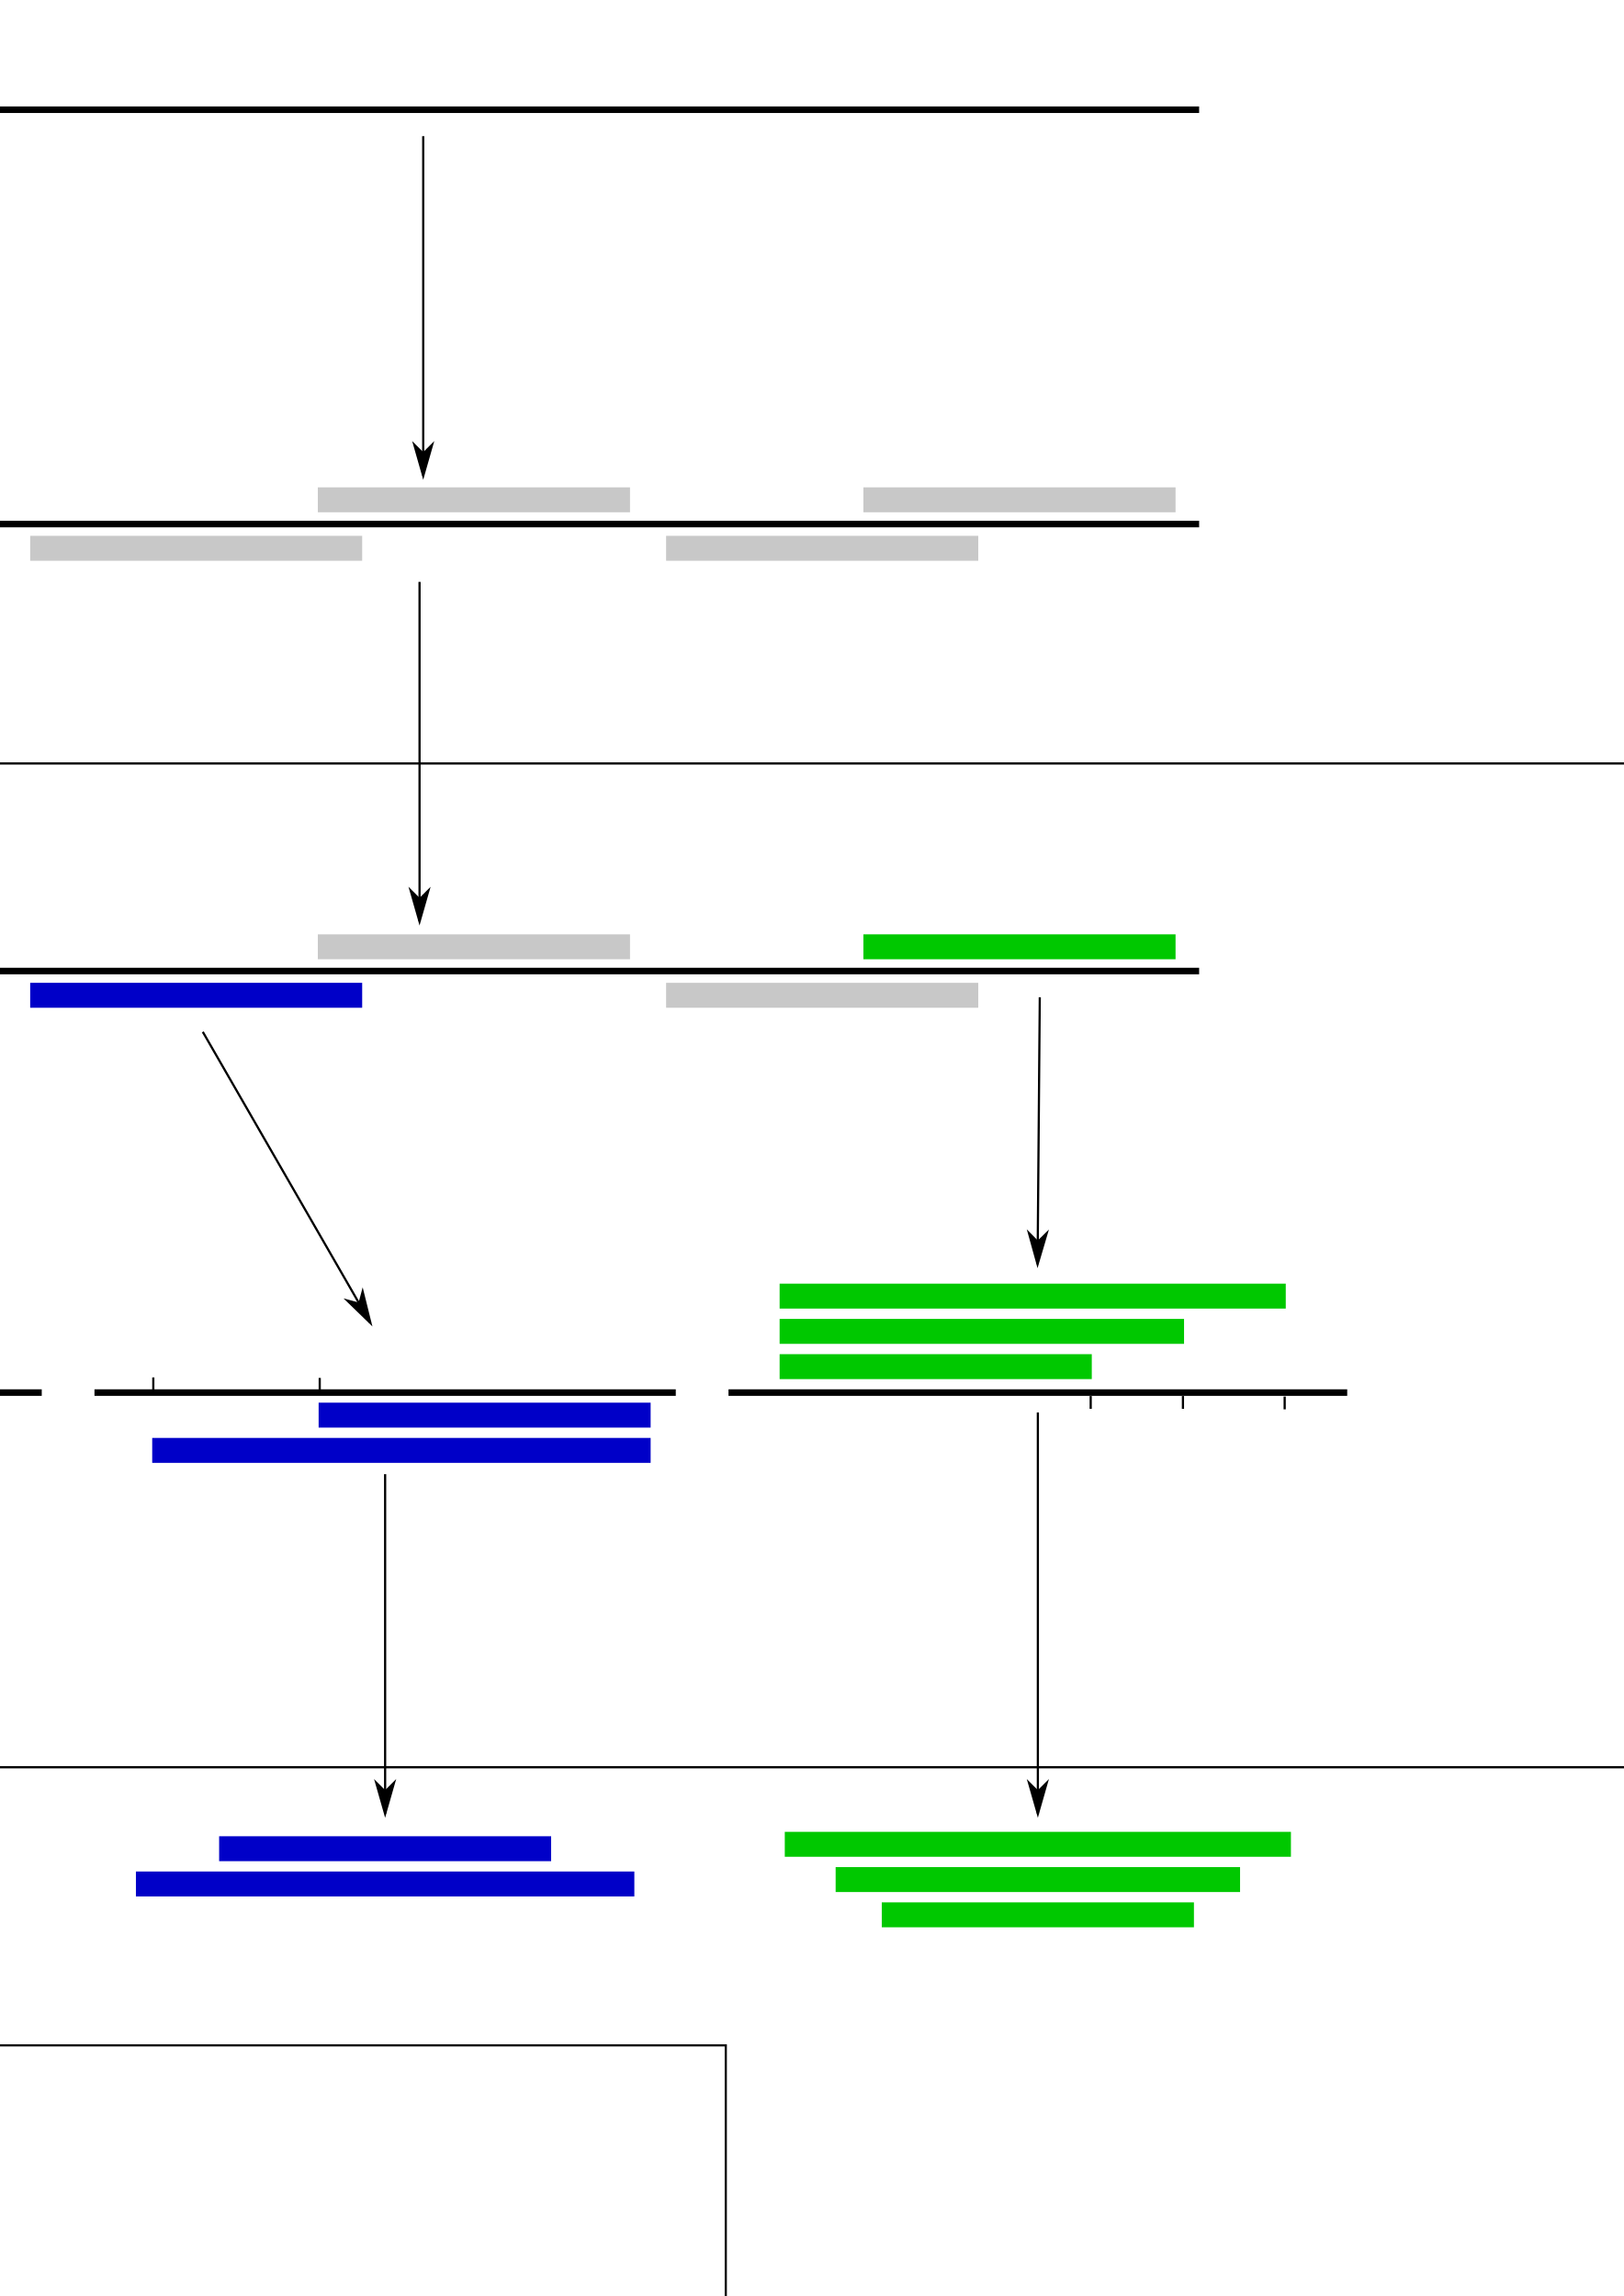
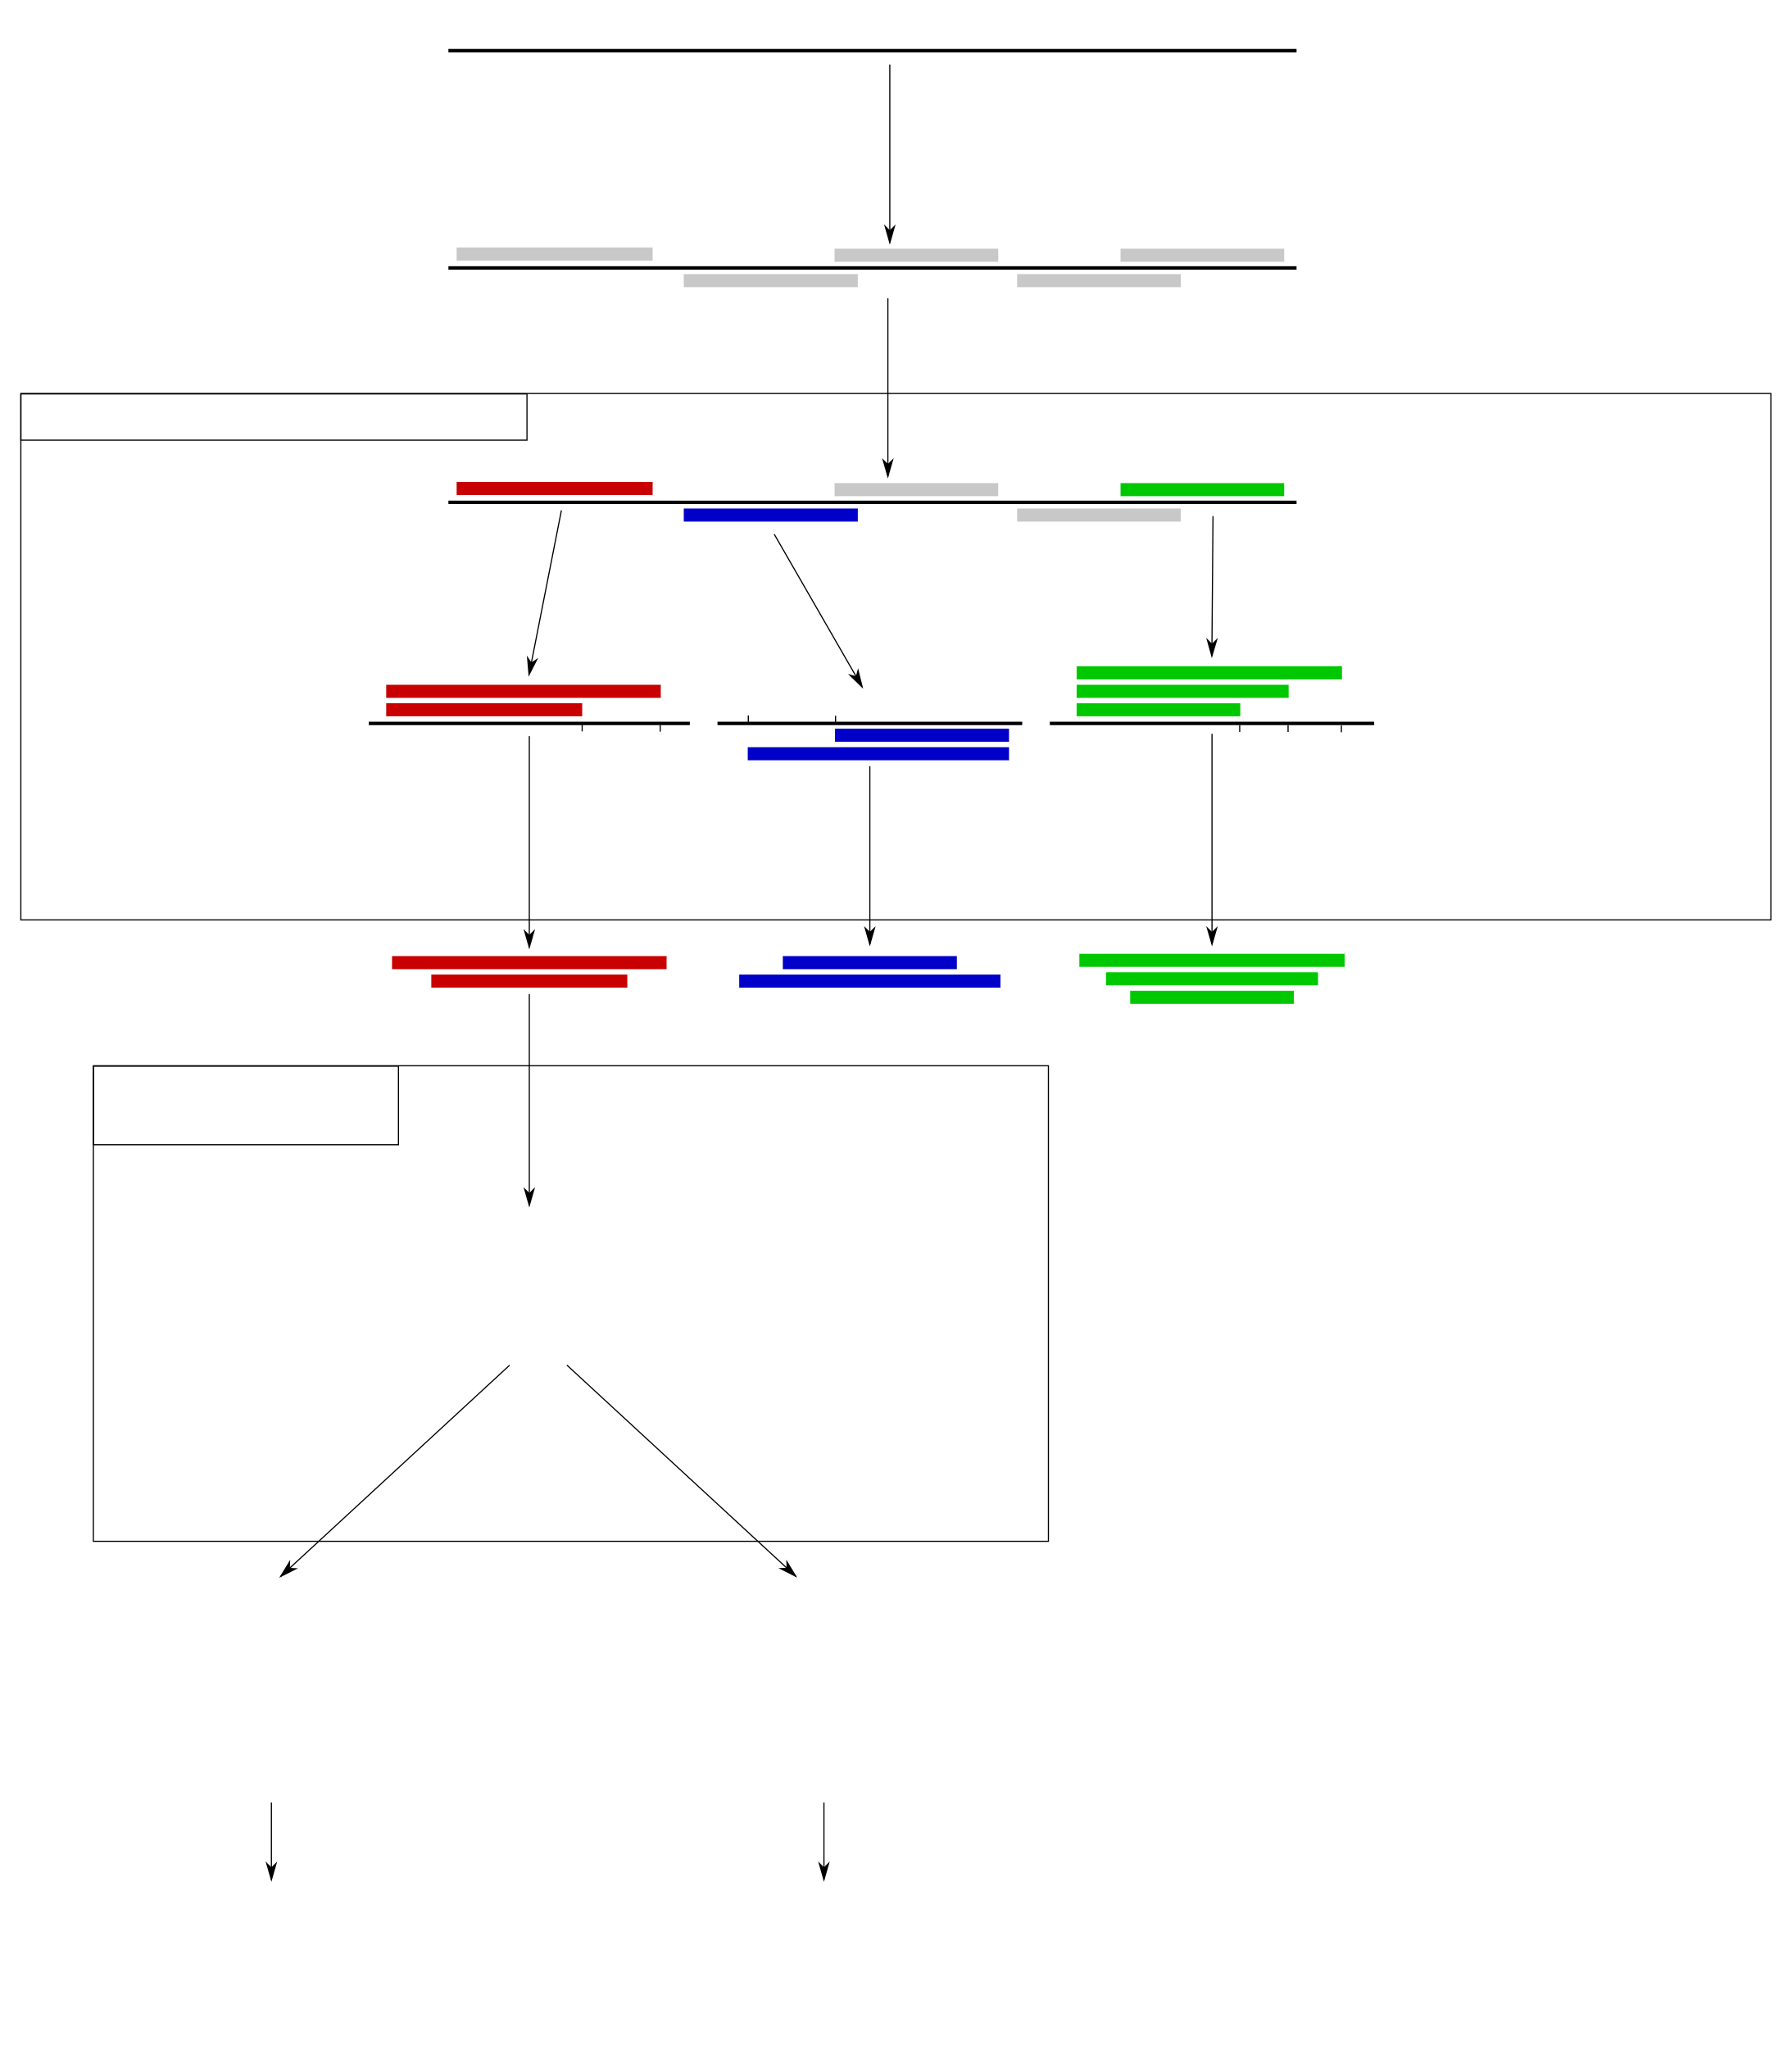
- <svg xmlns="http://www.w3.org/2000/svg" width="210mm" height="297mm" viewBox="0 0 744.094 1052.362" id="svg2" version="1.1">
+ <svg xmlns="http://www.w3.org/2000/svg" width="442.055mm" height="505.404mm" viewBox="0 0 1566.336 1790.803" id="svg2" version="1.1">
  <defs id="defs4">
-     <marker orient="auto" refY="0.0" refX="0.0" id="Arrow1Lend" style="overflow:visible;">
-       <path id="path4174" d="M 0.0,0.0 L 5.0,-5.0 L -12.5,0.0 L 5.0,5.0 L 0.0,0.0 z " style="fill-rule:evenodd;stroke:#000000;stroke-width:1pt;stroke-opacity:1;fill:#000000;fill-opacity:1" transform="scale(0.8) rotate(180) translate(12.5,0)" />
-     </marker>
-     <marker orient="auto" refY="0.0" refX="0.0" id="Arrow1Mend" style="overflow:visible;">
-       <path id="path4180" d="M 0.0,0.0 L 5.0,-5.0 L -12.5,0.0 L 5.0,5.0 L 0.0,0.0 z " style="fill-rule:evenodd;stroke:#000000;stroke-width:1pt;stroke-opacity:1;fill:#000000;fill-opacity:1" transform="scale(0.4) rotate(180) translate(10,0)" />
+     <marker orient="auto" refY="0" refX="0" id="Arrow1Lend" style="overflow:visible">
+       <path id="path4174" d="M 0,0 5,-5 -12.5,0 5,5 0,0 Z" style="fill:#000000;fill-opacity:1;fill-rule:evenodd;stroke:#000000;stroke-width:1pt;stroke-opacity:1" transform="matrix(-0.8,0,0,-0.8,-10,0)" />
+     </marker>
+     <marker orient="auto" refY="0" refX="0" id="Arrow1Mend" style="overflow:visible">
+       <path id="path4180" d="M 0,0 5,-5 -12.5,0 5,5 0,0 Z" style="fill:#000000;fill-opacity:1;fill-rule:evenodd;stroke:#000000;stroke-width:1pt;stroke-opacity:1" transform="matrix(-0.4,0,0,-0.4,-4,0)" />
    </marker>
    <marker orient="auto" refY="0" refX="0" id="Arrow1Lend-2" style="overflow:visible">
      <path id="path4174-7" d="M 0,0 5,-5 -12.5,0 5,5 0,0 Z" style="fill:#000000;fill-opacity:1;fill-rule:evenodd;stroke:#000000;stroke-width:1pt;stroke-opacity:1" transform="matrix(-0.8,0,0,-0.8,-10,0)" />
    </marker>
    <marker orient="auto" refY="0" refX="0" id="Arrow1Lend-2-2" style="overflow:visible">
      <path id="path4174-7-6" d="M 0,0 5,-5 -12.5,0 5,5 0,0 Z" style="fill:#000000;fill-opacity:1;fill-rule:evenodd;stroke:#000000;stroke-width:1pt;stroke-opacity:1" transform="matrix(-0.8,0,0,-0.8,-10,0)" />
    </marker>
    <marker orient="auto" refY="0" refX="0" id="Arrow1Lend-2-1" style="overflow:visible">
      <path id="path4174-7-4" d="M 0,0 5,-5 -12.5,0 5,5 0,0 Z" style="fill:#000000;fill-opacity:1;fill-rule:evenodd;stroke:#000000;stroke-width:1pt;stroke-opacity:1" transform="matrix(-0.8,0,0,-0.8,-10,0)" />
    </marker>
    <marker orient="auto" refY="0" refX="0" id="Arrow1Lend-2-2-4" style="overflow:visible">
      <path id="path4174-7-6-1" d="M 0,0 5,-5 -12.5,0 5,5 0,0 Z" style="fill:#000000;fill-opacity:1;fill-rule:evenodd;stroke:#000000;stroke-width:1pt;stroke-opacity:1" transform="matrix(-0.8,0,0,-0.8,-10,0)" />
    </marker>
    <marker orient="auto" refY="0" refX="0" id="Arrow1Lend-2-0" style="overflow:visible">
      <path id="path4174-7-5" d="M 0,0 5,-5 -12.5,0 5,5 0,0 Z" style="fill:#000000;fill-opacity:1;fill-rule:evenodd;stroke:#000000;stroke-width:1pt;stroke-opacity:1" transform="matrix(-0.8,0,0,-0.8,-10,0)" />
    </marker>
    <marker orient="auto" refY="0" refX="0" id="Arrow1Lend-2-0-9" style="overflow:visible">
      <path id="path4174-7-5-9" d="M 0,0 5,-5 -12.5,0 5,5 0,0 Z" style="fill:#000000;fill-opacity:1;fill-rule:evenodd;stroke:#000000;stroke-width:1pt;stroke-opacity:1" transform="matrix(-0.8,0,0,-0.8,-10,0)" />
    </marker>
    <marker orient="auto" refY="0" refX="0" id="Arrow1Lend-2-0-5" style="overflow:visible">
      <path id="path4174-7-5-2" d="M 0,0 5,-5 -12.5,0 5,5 0,0 Z" style="fill:#000000;fill-opacity:1;fill-rule:evenodd;stroke:#000000;stroke-width:1pt;stroke-opacity:1" transform="matrix(-0.8,0,0,-0.8,-10,0)" />
    </marker>
    <marker orient="auto" refY="0" refX="0" id="Arrow1Lend-2-2-4-3" style="overflow:visible">
      <path id="path4174-7-6-1-5" d="M 0,0 5,-5 -12.5,0 5,5 0,0 Z" style="fill:#000000;fill-opacity:1;fill-rule:evenodd;stroke:#000000;stroke-width:1pt;stroke-opacity:1" transform="matrix(-0.8,0,0,-0.8,-10,0)" />
    </marker>
    <marker orient="auto" refY="0" refX="0" id="Arrow1Lend-2-1-5" style="overflow:visible">
      <path id="path4174-7-4-1" d="M 0,0 5,-5 -12.5,0 5,5 0,0 Z" style="fill:#000000;fill-opacity:1;fill-rule:evenodd;stroke:#000000;stroke-width:1pt;stroke-opacity:1" transform="matrix(-0.8,0,0,-0.8,-10,0)" />
    </marker>
    <marker orient="auto" refY="0" refX="0" id="Arrow1Lend-2-2-6" style="overflow:visible">
      <path id="path4174-7-6-5" d="M 0,0 5,-5 -12.5,0 5,5 0,0 Z" style="fill:#000000;fill-opacity:1;fill-rule:evenodd;stroke:#000000;stroke-width:1pt;stroke-opacity:1" transform="matrix(-0.8,0,0,-0.8,-10,0)" />
    </marker>
    <marker orient="auto" refY="0" refX="0" id="Arrow1Lend-2-0-9-4" style="overflow:visible">
      <path id="path4174-7-5-9-2" d="M 0,0 5,-5 -12.5,0 5,5 0,0 Z" style="fill:#000000;fill-opacity:1;fill-rule:evenodd;stroke:#000000;stroke-width:1pt;stroke-opacity:1" transform="matrix(-0.8,0,0,-0.8,-10,0)" />
    </marker>
    <marker orient="auto" refY="0" refX="0" id="Arrow1Lend-2-0-9-4-7" style="overflow:visible">
      <path id="path4174-7-5-9-2-0" d="M 0,0 5,-5 -12.5,0 5,5 0,0 Z" style="fill:#000000;fill-opacity:1;fill-rule:evenodd;stroke:#000000;stroke-width:1pt;stroke-opacity:1" transform="matrix(-0.8,0,0,-0.8,-10,0)" />
    </marker>
    <marker orient="auto" refY="0" refX="0" id="Arrow1Lend-2-0-9-4-7-6" style="overflow:visible">
      <path id="path4174-7-5-9-2-0-6" d="M 0,0 5,-5 -12.5,0 5,5 0,0 Z" style="fill:#000000;fill-opacity:1;fill-rule:evenodd;stroke:#000000;stroke-width:1pt;stroke-opacity:1" transform="matrix(-0.8,0,0,-0.8,-10,0)" />
    </marker>
    <marker orient="auto" refY="0" refX="0" id="Arrow1Lend-2-0-9-4-7-7" style="overflow:visible">
      <path id="path4174-7-5-9-2-0-3" d="M 0,0 5,-5 -12.5,0 5,5 0,0 Z" style="fill:#000000;fill-opacity:1;fill-rule:evenodd;stroke:#000000;stroke-width:1pt;stroke-opacity:1" transform="matrix(-0.8,0,0,-0.8,-10,0)" />
    </marker>
    <marker orient="auto" refY="0" refX="0" id="Arrow1Lend-2-0-9-9" style="overflow:visible">
      <path id="path4174-7-5-9-3" d="M 0,0 5,-5 -12.5,0 5,5 0,0 Z" style="fill:#000000;fill-opacity:1;fill-rule:evenodd;stroke:#000000;stroke-width:1pt;stroke-opacity:1" transform="matrix(-0.8,0,0,-0.8,-10,0)" />
    </marker>
    <marker orient="auto" refY="0" refX="0" id="Arrow1Lend-2-0-9-8" style="overflow:visible">
      <path id="path4174-7-5-9-8" d="M 0,0 5,-5 -12.5,0 5,5 0,0 Z" style="fill:#000000;fill-opacity:1;fill-rule:evenodd;stroke:#000000;stroke-width:1pt;stroke-opacity:1" transform="matrix(-0.8,0,0,-0.8,-10,0)" />
    </marker>
  </defs>
-   <g id="layer1">
-     <path style="fill:none;fill-rule:evenodd;stroke:#000000;stroke-width:3;stroke-linecap:butt;stroke-linejoin:miter;stroke-opacity:1;stroke-miterlimit:4;stroke-dasharray:none" d="m -191.929,50.291 741.452,0" id="path3336" />
+   <g id="layer1" transform="translate(583.9338,-6.024113)">
+     <path style="fill:none;fill-rule:evenodd;stroke:#000000;stroke-width:3;stroke-linecap:butt;stroke-linejoin:miter;stroke-miterlimit:4;stroke-dasharray:none;stroke-opacity:1" d="m -191.929,50.291 741.452,0" id="path3336" />
    <flowRoot xml:space="preserve" id="flowRoot3338" style="font-style:normal;font-weight:normal;font-size:25px;line-height:125%;font-family:sans-serif;text-align:end;letter-spacing:0px;word-spacing:0px;text-anchor:end;fill:#000000;fill-opacity:1;stroke:none;stroke-width:1px;stroke-linecap:butt;stroke-linejoin:miter;stroke-opacity:1" transform="translate(-1157.635,-0.5902514)">
      <flowRegion id="flowRegion3340">
        <rect id="rect3342" width="381.838" height="153.543" x="563.665" y="17.966" style="font-size:25px;text-align:end;text-anchor:end" />
      </flowRegion>
      <flowPara id="flowPara3344">Genome</flowPara>
      <flowPara id="flowPara3346">(assembled or scaffold)</flowPara>
    </flowRoot>
    <path style="fill:none;fill-rule:evenodd;stroke:#000000;stroke-width:1px;stroke-linecap:butt;stroke-linejoin:miter;stroke-opacity:1;marker-end:url(#Arrow1Lend)" d="m 193.949,62.413 0,155.563" id="path4165" />
    <flowRoot xml:space="preserve" id="flowRoot3338-0" style="font-style:normal;font-weight:normal;font-size:25px;line-height:125%;font-family:sans-serif;text-align:center;letter-spacing:0px;word-spacing:0px;text-anchor:middle;fill:#000000;fill-opacity:1;stroke:none;stroke-width:1px;stroke-linecap:butt;stroke-linejoin:miter;stroke-opacity:1" transform="translate(-1051.563,206.1284)">
      <flowRegion id="flowRegion3340-9">
        <rect id="rect3342-0" width="381.838" height="153.543" x="563.665" y="17.966" style="font-size:25px;text-align:center;text-anchor:middle" />
      </flowRegion>
      <flowPara id="flowPara3346-0">Predicted CDS</flowPara>
    </flowRoot>
    <flowRoot xml:space="preserve" id="flowRoot3338-0-2" style="font-style:normal;font-weight:normal;font-size:25px;line-height:125%;font-family:sans-serif;text-align:center;letter-spacing:0px;word-spacing:0px;text-anchor:middle;fill:#000000;fill-opacity:1;stroke:none;stroke-width:1px;stroke-linecap:butt;stroke-linejoin:miter;stroke-opacity:1" transform="translate(-1133.714,409.0844)">
      <flowRegion id="flowRegion3340-9-3">
        <rect id="rect3342-0-8" width="381.838" height="153.543" x="563.665" y="17.966" style="font-size:25px;text-align:center;text-anchor:middle" />
      </flowRegion>
      <flowPara id="flowPara3346-0-3">TAG-ending predicted CDS</flowPara>
    </flowRoot>
    <flowRoot xml:space="preserve" id="flowRoot3338-0-2-9" style="font-style:normal;font-weight:normal;font-size:25px;line-height:125%;font-family:sans-serif;text-align:end;letter-spacing:0px;word-spacing:0px;text-anchor:end;fill:#000000;fill-opacity:1;stroke:none;stroke-width:1px;stroke-linecap:butt;stroke-linejoin:miter;stroke-opacity:1" transform="translate(-1230.107,584.8057)">
      <flowRegion id="flowRegion3340-9-3-7">
        <rect id="rect3342-0-8-9" width="381.838" height="153.543" x="563.665" y="17.966" style="font-size:25px;text-align:end;text-anchor:end" />
      </flowRegion>
      <flowPara id="flowPara3346-0-3-4">Extended TAG-ending predicted CDS</flowPara>
    </flowRoot>
    <flowRoot xml:space="preserve" id="flowRoot3338-0-2-9-4" style="font-style:normal;font-weight:normal;font-size:25px;line-height:125%;font-family:sans-serif;text-align:start;letter-spacing:0px;word-spacing:0px;text-anchor:start;fill:#000000;fill-opacity:1;stroke:none;stroke-width:1px;stroke-linecap:butt;stroke-linejoin:miter;stroke-opacity:1" transform="translate(-1108.992,823.0285)">
      <flowRegion id="flowRegion3340-9-3-7-6">
        <rect id="rect3342-0-8-9-6" width="381.838" height="153.543" x="563.665" y="17.966" style="font-size:25px;text-align:start;text-anchor:start" />
      </flowRegion>
      <flowPara id="flowPara3346-0-3-4-8">Potential PYL proteins</flowPara>
    </flowRoot>
    <rect style="fill:none;stroke:#000000;stroke-opacity:1" id="rect4694" width="1529.903" height="460.08" x="-565.717" y="349.93" />
    <flowRoot xml:space="preserve" id="flowRoot3338-0-28" style="font-style:italic;font-variant:normal;font-weight:bold;font-stretch:normal;font-size:25px;line-height:125%;font-family:sans-serif;-inkscape-font-specification:'sans-serif Bold Italic';text-align:center;letter-spacing:0px;word-spacing:0px;text-anchor:middle;fill:#000000;fill-opacity:1;stroke:none;stroke-width:1px;stroke-linecap:butt;stroke-linejoin:miter;stroke-opacity:1" transform="translate(-856.1058,105.0183)">
      <flowRegion id="flowRegion3340-9-5">
        <rect id="rect3342-0-86" width="541.442" height="143.442" x="563.665" y="17.966" style="font-style:italic;font-variant:normal;font-weight:bold;font-stretch:normal;font-size:25px;font-family:sans-serif;-inkscape-font-specification:'sans-serif Bold Italic';text-align:center;text-anchor:middle" />
      </flowRegion>
      <flowPara id="flowPara3346-0-1">Predict CDS (using Prodigal)</flowPara>
    </flowRoot>
    <path style="fill:none;fill-rule:evenodd;stroke:#000000;stroke-width:1px;stroke-linecap:butt;stroke-linejoin:miter;stroke-opacity:1;marker-end:url(#Arrow1Lend-2)" d="m 192.262,266.707 0,155.563" id="path4165-5" />
    <flowRoot xml:space="preserve" id="flowRoot3338-0-28-5-0" style="font-style:italic;font-variant:normal;font-weight:normal;font-stretch:normal;font-size:25px;line-height:125%;font-family:sans-serif;-inkscape-font-specification:'sans-serif Italic';text-align:center;letter-spacing:0px;word-spacing:0px;text-anchor:middle;fill:#000000;fill-opacity:1;stroke:none;stroke-width:1px;stroke-linecap:butt;stroke-linejoin:miter;stroke-opacity:1" transform="translate(-407.0608,346.3736)">
      <flowRegion id="flowRegion3340-9-5-4-8">
        <rect id="rect3342-0-86-7-1" width="541.442" height="143.442" x="563.665" y="17.966" style="font-style:italic;font-variant:normal;font-weight:normal;font-stretch:normal;font-size:25px;font-family:sans-serif;-inkscape-font-specification:'sans-serif Italic';text-align:center;text-anchor:middle" />
      </flowRegion>
      <flowPara id="flowPara3346-0-1-3-5">Identify TAG-ending predicted CDS</flowPara>
    </flowRoot>
    <path style="fill:none;fill-rule:evenodd;stroke:#000000;stroke-width:1px;stroke-linecap:butt;stroke-linejoin:miter;stroke-opacity:1;marker-end:url(#Arrow1Lend-2-2)" d="M -93.144,452.098 -121.429,595.54" id="path4165-5-9" />
    <flowRoot xml:space="preserve" id="flowRoot3338-0-28-5-0-2" style="font-style:italic;font-variant:normal;font-weight:normal;font-stretch:normal;font-size:25px;line-height:125%;font-family:sans-serif;-inkscape-font-specification:'sans-serif Italic';text-align:center;letter-spacing:0px;word-spacing:0px;text-anchor:middle;fill:#000000;fill-opacity:1;stroke:none;stroke-width:1px;stroke-linecap:butt;stroke-linejoin:miter;stroke-opacity:1" transform="translate(-33.60779,452.7812)">
      <flowRegion id="flowRegion3340-9-5-4-8-9">
        <rect id="rect3342-0-86-7-1-2" width="264.299" height="127.727" x="563.665" y="17.966" style="font-style:italic;font-variant:normal;font-weight:normal;font-stretch:normal;font-size:25px;font-family:sans-serif;-inkscape-font-specification:'sans-serif Italic';text-align:center;text-anchor:middle" />
      </flowRegion>
      <flowPara id="flowPara3346-0-1-3-5-6">Extend TAG-ending predicted CDS to next Stop codon</flowPara>
    </flowRoot>
    <flowRoot xml:space="preserve" id="flowRoot3338-0-28-5-0-2-7" style="font-style:italic;font-variant:normal;font-weight:normal;font-stretch:normal;font-size:25px;line-height:125%;font-family:sans-serif;-inkscape-font-specification:'sans-serif Italic';text-align:center;letter-spacing:0px;word-spacing:0px;text-anchor:middle;fill:#000000;fill-opacity:1;stroke:none;stroke-width:1px;stroke-linecap:butt;stroke-linejoin:miter;stroke-opacity:1" transform="translate(-65.40653,658.7406)">
      <flowRegion id="flowRegion3340-9-5-4-8-9-1">
        <rect id="rect3342-0-86-7-1-2-2" width="450.374" height="279.74" x="563.665" y="17.966" style="font-style:italic;font-variant:normal;font-weight:normal;font-stretch:normal;font-size:25px;font-family:sans-serif;-inkscape-font-specification:'sans-serif Italic';text-align:center;text-anchor:middle" />
      </flowRegion>
      <flowPara id="flowPara3346-0-1-3-5-6-5">Translate the TAG-ending predicted CDS and their possible extensions with translation of internal TAG codon into PYL amino acid </flowPara>
    </flowRoot>
    <g id="g5147">
-       <path id="path3336-2" d="m -191.929,240.2 741.452,0" style="fill:none;fill-rule:evenodd;stroke:#000000;stroke-width:3;stroke-linecap:butt;stroke-linejoin:miter;stroke-opacity:1;stroke-miterlimit:4;stroke-dasharray:none" />
+       <path id="path3336-2" d="m -191.929,240.2 741.452,0" style="fill:none;fill-rule:evenodd;stroke:#000000;stroke-width:3;stroke-linecap:butt;stroke-linejoin:miter;stroke-miterlimit:4;stroke-dasharray:none;stroke-opacity:1" />
      <rect y="222.362" x="-184.734" height="11.429" width="171.339" id="rect5094" style="fill:#c8c8c8;fill-opacity:1;stroke:none;stroke-width:3;stroke-miterlimit:4;stroke-dasharray:none;stroke-opacity:1" />
      <rect y="223.374" x="395.668" height="11.429" width="143.055" id="rect5094-7" style="fill:#c8c8c8;fill-opacity:1;stroke:none;stroke-width:3;stroke-miterlimit:4;stroke-dasharray:none;stroke-opacity:1" />
      <rect y="245.597" x="13.83" height="11.429" width="152.146" id="rect5094-1" style="fill:#c8c8c8;fill-opacity:1;stroke:none;stroke-width:3;stroke-miterlimit:4;stroke-dasharray:none;stroke-opacity:1" />
      <rect y="245.597" x="305.259" height="11.429" width="143.055" id="rect5094-7-9" style="fill:#c8c8c8;fill-opacity:1;stroke:none;stroke-width:3;stroke-miterlimit:4;stroke-dasharray:none;stroke-opacity:1" />
      <rect y="223.374" x="145.655" height="11.429" width="143.055" id="rect5094-7-9-6" style="fill:#c8c8c8;fill-opacity:1;stroke:none;stroke-width:3;stroke-miterlimit:4;stroke-dasharray:none;stroke-opacity:1" />
    </g>
    <path style="fill:none;fill-rule:evenodd;stroke:#000000;stroke-width:3;stroke-linecap:butt;stroke-linejoin:miter;stroke-miterlimit:4;stroke-dasharray:none;stroke-opacity:1" d="m -191.929,445.073 741.452,0" id="path3336-2-3" />
    <rect style="fill:#c80000;fill-opacity:1;stroke:none;stroke-width:3;stroke-miterlimit:4;stroke-dasharray:none;stroke-opacity:1" id="rect5094-4" width="171.339" height="11.429" x="-184.734" y="427.236" />
    <rect style="fill:#00c800;fill-opacity:1;stroke:none;stroke-width:3;stroke-miterlimit:4;stroke-dasharray:none;stroke-opacity:1" id="rect5094-7-1" width="143.055" height="11.429" x="395.668" y="428.247" />
    <rect style="fill:#0000c8;fill-opacity:1;stroke:none;stroke-width:3;stroke-miterlimit:4;stroke-dasharray:none;stroke-opacity:1" id="rect5094-1-3" width="152.146" height="11.429" x="13.83" y="450.47" />
    <rect style="fill:#c8c8c8;fill-opacity:1;stroke:none;stroke-width:3;stroke-miterlimit:4;stroke-dasharray:none;stroke-opacity:1" id="rect5094-7-9-7" width="143.055" height="11.429" x="305.259" y="450.47" />
    <rect style="fill:#c8c8c8;fill-opacity:1;stroke:none;stroke-width:3;stroke-miterlimit:4;stroke-dasharray:none;stroke-opacity:1" id="rect5094-7-9-6-3" width="143.055" height="11.429" x="145.655" y="428.247" />
    <g id="g5658" transform="translate(34.28571,35.67223)">
      <path id="path3336-2-4-0" d="m -295.831,602.612 280.679,0" style="fill:none;fill-rule:evenodd;stroke:#000000;stroke-width:3;stroke-linecap:butt;stroke-linejoin:miter;stroke-miterlimit:4;stroke-dasharray:none;stroke-opacity:1" />
      <rect y="584.979" x="-280.587" height="11.429" width="171.339" id="rect5094-4-4" style="fill:#c80000;fill-opacity:1;stroke:none;stroke-width:3;stroke-miterlimit:4;stroke-dasharray:none;stroke-opacity:1" />
      <rect y="568.846" x="-280.587" height="11.429" width="240.03" id="rect5094-4-4-8" style="fill:#c80000;fill-opacity:1;stroke:none;stroke-width:3;stroke-miterlimit:4;stroke-dasharray:none;stroke-opacity:1" />
      <path id="path5536" d="m -109.286,603.716 0,5.86" style="fill:none;fill-rule:evenodd;stroke:#000000;stroke-width:1px;stroke-linecap:butt;stroke-linejoin:miter;stroke-opacity:1" />
      <path id="path5536-0" d="m -41.057,603.949 0,5.86" style="fill:none;fill-rule:evenodd;stroke:#000000;stroke-width:1px;stroke-linecap:butt;stroke-linejoin:miter;stroke-opacity:1" />
      <flowRoot transform="translate(-1039.301,590.6267)" style="font-style:normal;font-weight:normal;font-size:15px;line-height:125%;font-family:sans-serif;text-align:end;letter-spacing:0px;word-spacing:0px;text-anchor:end;fill:#000000;fill-opacity:1;stroke:none;stroke-width:1px;stroke-linecap:butt;stroke-linejoin:miter;stroke-opacity:1" id="flowRoot3338-0-2-9-2" xml:space="preserve">
        <flowRegion id="flowRegion3340-9-3-7-7">
          <rect style="font-size:15px;text-align:end;text-anchor:end" y="17.966" x="563.665" height="153.543" width="381.838" id="rect3342-0-8-9-7" />
        </flowRegion>
        <flowPara id="flowPara3346-0-3-4-3">TAG</flowPara>
      </flowRoot>
      <flowRoot transform="translate(-969.5781,590.6267)" style="font-style:normal;font-weight:normal;font-size:15px;line-height:125%;font-family:sans-serif;text-align:end;letter-spacing:0px;word-spacing:0px;text-anchor:end;fill:#000000;fill-opacity:1;stroke:none;stroke-width:1px;stroke-linecap:butt;stroke-linejoin:miter;stroke-opacity:1" id="flowRoot3338-0-2-9-2-8" xml:space="preserve">
        <flowRegion id="flowRegion3340-9-3-7-7-3">
          <rect style="font-size:15px;text-align:end;text-anchor:end" y="17.966" x="563.665" height="153.543" width="381.838" id="rect3342-0-8-9-7-7" />
        </flowRegion>
        <flowPara id="flowPara3346-0-3-4-3-2">Stop</flowPara>
      </flowRoot>
    </g>
    <g id="g5745" transform="translate(-9.249826,33.65193)">
      <path id="path3336-2-4-0-0" d="m 52.545,604.632 266.393,0" style="fill:none;fill-rule:evenodd;stroke:#000000;stroke-width:3;stroke-linecap:butt;stroke-linejoin:miter;stroke-miterlimit:4;stroke-dasharray:none;stroke-opacity:1" />
      <rect y="609.252" x="155.269" height="11.429" width="152.146" id="rect5094-1-3-4" style="fill:#0000c8;fill-opacity:1;stroke:none;stroke-width:3;stroke-miterlimit:4;stroke-dasharray:none;stroke-opacity:1" />
      <rect y="625.414" x="79.003" height="11.429" width="228.413" id="rect5094-1-3-4-8" style="fill:#0000c8;fill-opacity:1;stroke:none;stroke-width:3;stroke-miterlimit:4;stroke-dasharray:none;stroke-opacity:1" />
      <path id="path5536-8" d="m 79.503,597.683 0,5.86" style="fill:none;fill-rule:evenodd;stroke:#000000;stroke-width:1px;stroke-linecap:butt;stroke-linejoin:miter;stroke-opacity:1" />
      <path id="path5536-0-3" d="m 155.769,597.916 0,5.86" style="fill:none;fill-rule:evenodd;stroke:#000000;stroke-width:1px;stroke-linecap:butt;stroke-linejoin:miter;stroke-opacity:1" />
      <flowRoot transform="translate(-774.2458,561.1081)" style="font-style:normal;font-weight:normal;font-size:15px;line-height:125%;font-family:sans-serif;text-align:end;letter-spacing:0px;word-spacing:0px;text-anchor:end;fill:#000000;fill-opacity:1;stroke:none;stroke-width:1px;stroke-linecap:butt;stroke-linejoin:miter;stroke-opacity:1" id="flowRoot3338-0-2-9-2-4" xml:space="preserve">
        <flowRegion id="flowRegion3340-9-3-7-7-6">
          <rect style="font-size:15px;text-align:end;text-anchor:end" y="17.966" x="563.665" height="153.543" width="381.838" id="rect3342-0-8-9-7-0" />
        </flowRegion>
        <flowPara id="flowPara3346-0-3-4-3-0">TAG</flowPara>
      </flowRoot>
      <flowRoot transform="translate(-849.0181,561.1081)" style="font-style:normal;font-weight:normal;font-size:15px;line-height:125%;font-family:sans-serif;text-align:end;letter-spacing:0px;word-spacing:0px;text-anchor:end;fill:#000000;fill-opacity:1;stroke:none;stroke-width:1px;stroke-linecap:butt;stroke-linejoin:miter;stroke-opacity:1" id="flowRoot3338-0-2-9-2-8-6" xml:space="preserve">
        <flowRegion id="flowRegion3340-9-3-7-7-3-3">
          <rect style="font-size:15px;text-align:end;text-anchor:end" y="17.966" x="563.665" height="153.543" width="381.838" id="rect3342-0-8-9-7-7-0" />
        </flowRegion>
        <flowPara id="flowPara3346-0-3-4-3-2-2">Stop</flowPara>
      </flowRoot>
    </g>
    <g id="g5724" transform="translate(-45.71429,31.63162)">
      <path id="path3336-2-4-0-3" d="m 379.565,606.652 283.536,0" style="fill:none;fill-rule:evenodd;stroke:#000000;stroke-width:3;stroke-linecap:butt;stroke-linejoin:miter;stroke-miterlimit:4;stroke-dasharray:none;stroke-opacity:1" />
      <rect y="589.049" x="402.992" height="11.429" width="143.055" id="rect5094-7-1-9" style="fill:#00c800;fill-opacity:1;stroke:none;stroke-width:3;stroke-miterlimit:4;stroke-dasharray:none;stroke-opacity:1" />
      <rect y="572.886" x="402.992" height="11.429" width="185.334" id="rect5094-7-1-9-4" style="fill:#00c800;fill-opacity:1;stroke:none;stroke-width:3;stroke-miterlimit:4;stroke-dasharray:none;stroke-opacity:1" />
      <rect y="556.724" x="402.992" height="11.429" width="231.949" id="rect5094-7-1-9-2" style="fill:#00c800;fill-opacity:1;stroke:none;stroke-width:3;stroke-miterlimit:4;stroke-dasharray:none;stroke-opacity:1" />
      <path id="path5536-08" d="m 587.826,608.243 0,5.86" style="fill:none;fill-rule:evenodd;stroke:#000000;stroke-width:1px;stroke-linecap:butt;stroke-linejoin:miter;stroke-opacity:1" />
      <path id="path5536-0-0" d="m 634.44,608.476 0,5.86" style="fill:none;fill-rule:evenodd;stroke:#000000;stroke-width:1px;stroke-linecap:butt;stroke-linejoin:miter;stroke-opacity:1" />
      <flowRoot transform="translate(-342.1886,595.1543)" style="font-style:normal;font-weight:normal;font-size:15px;line-height:125%;font-family:sans-serif;text-align:end;letter-spacing:0px;word-spacing:0px;text-anchor:end;fill:#000000;fill-opacity:1;stroke:none;stroke-width:1px;stroke-linecap:butt;stroke-linejoin:miter;stroke-opacity:1" id="flowRoot3338-0-2-9-2-7" xml:space="preserve">
        <flowRegion id="flowRegion3340-9-3-7-7-7">
          <rect style="font-size:15px;text-align:end;text-anchor:end" y="17.966" x="563.665" height="153.543" width="381.838" id="rect3342-0-8-9-7-3" />
        </flowRegion>
        <flowPara id="flowPara3346-0-3-4-3-7">TAG</flowPara>
      </flowRoot>
      <flowRoot transform="translate(-294.0804,595.1543)" style="font-style:normal;font-weight:normal;font-size:15px;line-height:125%;font-family:sans-serif;text-align:end;letter-spacing:0px;word-spacing:0px;text-anchor:end;fill:#000000;fill-opacity:1;stroke:none;stroke-width:1px;stroke-linecap:butt;stroke-linejoin:miter;stroke-opacity:1" id="flowRoot3338-0-2-9-2-8-2" xml:space="preserve">
        <flowRegion id="flowRegion3340-9-3-7-7-3-7">
          <rect style="font-size:15px;text-align:end;text-anchor:end" y="17.966" x="563.665" height="153.543" width="381.838" id="rect3342-0-8-9-7-7-1" />
        </flowRegion>
        <flowPara id="flowPara3346-0-3-4-3-2-0">Stop</flowPara>
      </flowRoot>
      <path id="path5536-08-5" d="m 545.547,608.243 0,5.86" style="fill:none;fill-rule:evenodd;stroke:#000000;stroke-width:1px;stroke-linecap:butt;stroke-linejoin:miter;stroke-opacity:1" />
      <flowRoot transform="translate(-384.468,595.1543)" style="font-style:normal;font-weight:normal;font-size:15px;line-height:125%;font-family:sans-serif;text-align:end;letter-spacing:0px;word-spacing:0px;text-anchor:end;fill:#000000;fill-opacity:1;stroke:none;stroke-width:1px;stroke-linecap:butt;stroke-linejoin:miter;stroke-opacity:1" id="flowRoot3338-0-2-9-2-7-2" xml:space="preserve">
        <flowRegion id="flowRegion3340-9-3-7-7-7-4">
          <rect style="font-size:15px;text-align:end;text-anchor:end" y="17.966" x="563.665" height="153.543" width="381.838" id="rect3342-0-8-9-7-3-3" />
        </flowRegion>
        <flowPara id="flowPara3346-0-3-4-3-7-4">TAG</flowPara>
      </flowRoot>
    </g>
    <path style="fill:none;fill-rule:evenodd;stroke:#000000;stroke-width:1px;stroke-linecap:butt;stroke-linejoin:miter;stroke-opacity:1;marker-end:url(#Arrow1Lend-2-1)" d="M 92.934,472.952 169.706,606.292" id="path4165-5-96" />
    <path style="fill:none;fill-rule:evenodd;stroke:#000000;stroke-width:1px;stroke-linecap:butt;stroke-linejoin:miter;stroke-opacity:1;marker-end:url(#Arrow1Lend-2-2-4)" d="M 476.499,457.095 475.489,579.323" id="path4165-5-9-2" />
    <g id="g7229" transform="translate(4.082677,8.382404)">
      <rect y="849.385" x="-210.958" height="11.429" width="171.339" id="rect5094-4-4-6" style="fill:#c80000;fill-opacity:1;stroke:none;stroke-width:3;stroke-miterlimit:4;stroke-dasharray:none;stroke-opacity:1" />
      <rect y="833.252" x="-245.304" height="11.429" width="240.03" id="rect5094-4-4-8-2" style="fill:#c80000;fill-opacity:1;stroke:none;stroke-width:3;stroke-miterlimit:4;stroke-dasharray:none;stroke-opacity:1" />
    </g>
    <path style="fill:none;fill-rule:evenodd;stroke:#000000;stroke-width:1px;stroke-linecap:butt;stroke-linejoin:miter;stroke-opacity:1;marker-end:url(#Arrow1Lend-2-0)" d="m 176.492,675.675 0,155.563" id="path4165-5-2" />
    <g id="g7200" transform="translate(-21.89394,-5.050763)">
      <rect y="846.685" x="122.313" height="11.429" width="152.146" id="rect5094-1-3-4-9" style="fill:#0000c8;fill-opacity:1;stroke:none;stroke-width:3;stroke-miterlimit:4;stroke-dasharray:none;stroke-opacity:1" />
      <rect y="862.847" x="84.18" height="11.429" width="228.413" id="rect5094-1-3-4-8-4" style="fill:#0000c8;fill-opacity:1;stroke:none;stroke-width:3;stroke-miterlimit:4;stroke-dasharray:none;stroke-opacity:1" />
    </g>
    <path style="fill:none;fill-rule:evenodd;stroke:#000000;stroke-width:1px;stroke-linecap:butt;stroke-linejoin:miter;stroke-opacity:1;marker-end:url(#Arrow1Lend-2-0-9)" d="m -121.206,649.385 0,184.482" id="path4165-5-2-7" />
    <g id="g7739" transform="translate(-19.00941,-36.11298)">
      <rect y="908.052" x="423.101" height="11.429" width="143.055" id="rect5094-7-1-9-3" style="fill:#00c800;fill-opacity:1;stroke:none;stroke-width:3;stroke-miterlimit:4;stroke-dasharray:none;stroke-opacity:1" />
      <rect y="891.889" x="401.961" height="11.429" width="185.334" id="rect5094-7-1-9-4-9" style="fill:#00c800;fill-opacity:1;stroke:none;stroke-width:3;stroke-miterlimit:4;stroke-dasharray:none;stroke-opacity:1" />
      <rect y="875.727" x="378.654" height="11.429" width="231.949" id="rect5094-7-1-9-2-9" style="fill:#00c800;fill-opacity:1;stroke:none;stroke-width:3;stroke-miterlimit:4;stroke-dasharray:none;stroke-opacity:1" />
    </g>
    <path style="fill:none;fill-rule:evenodd;stroke:#000000;stroke-width:1px;stroke-linecap:butt;stroke-linejoin:miter;stroke-opacity:1;marker-end:url(#Arrow1Lend-2-0-5)" d="m 475.619,647.391 0,183.848" id="path4165-5-2-6" />
    <g id="g8811">
      <flowRoot transform="translate(-1178.666,334.5207)" style="font-style:italic;font-variant:normal;font-weight:bold;font-stretch:normal;font-size:25px;line-height:125%;font-family:sans-serif;-inkscape-font-specification:'sans-serif Bold Italic';text-align:center;letter-spacing:0px;word-spacing:0px;text-anchor:middle;fill:#000000;fill-opacity:1;stroke:none;stroke-width:1px;stroke-linecap:butt;stroke-linejoin:miter;stroke-opacity:1" id="flowRoot3338-0-28-5" xml:space="preserve">
        <flowRegion id="flowRegion3340-9-5-4">
          <rect style="font-style:italic;font-variant:normal;font-weight:bold;font-stretch:normal;font-size:25px;font-family:sans-serif;-inkscape-font-specification:'sans-serif Bold Italic';text-align:center;text-anchor:middle" y="17.966" x="563.665" height="143.442" width="541.442" id="rect3342-0-86-7" />
        </flowRegion>
        <flowPara id="flowPara3346-0-1-3">Predict potential PYL proteins</flowPara>
      </flowRoot>
      <rect y="350.306" x="-565.685" height="40.406" width="442.447" id="rect8809" style="fill:none;fill-opacity:1;stroke:#000000;stroke-width:1;stroke-miterlimit:4;stroke-dasharray:none;stroke-opacity:1" />
    </g>
    <rect style="fill:none;stroke:#000000;stroke-opacity:1" id="rect4694-1" width="834.918" height="415.633" x="-502.312" y="937.48" />
    <flowRoot xml:space="preserve" id="flowRoot3338-0-28-5-0-2-6" style="font-style:italic;font-variant:normal;font-weight:normal;font-stretch:normal;font-size:25px;line-height:125%;font-family:sans-serif;-inkscape-font-specification:'sans-serif Italic';text-align:center;letter-spacing:0px;word-spacing:0px;text-anchor:middle;fill:#000000;fill-opacity:1;stroke:none;stroke-width:1px;stroke-linecap:butt;stroke-linejoin:miter;stroke-opacity:1" transform="translate(-677.177,931.1012)">
      <flowRegion id="flowRegion3340-9-5-4-8-9-12">
        <rect id="rect3342-0-86-7-1-2-6" width="264.299" height="127.727" x="563.665" y="17.966" style="font-style:italic;font-variant:normal;font-weight:normal;font-stretch:normal;font-size:25px;font-family:sans-serif;-inkscape-font-specification:'sans-serif Italic';text-align:center;text-anchor:middle" />
      </flowRegion>
      <flowPara id="flowPara3346-0-1-3-5-6-9">Similarity search against a protein reference database</flowPara>
    </flowRoot>
    <flowRoot xml:space="preserve" id="flowRoot3338-0-28-5-3" style="font-style:italic;font-variant:normal;font-weight:bold;font-stretch:normal;font-size:25px;line-height:125%;font-family:sans-serif;-inkscape-font-specification:'sans-serif Bold Italic';text-align:start;letter-spacing:0px;word-spacing:0px;text-anchor:start;fill:#000000;fill-opacity:1;stroke:none;stroke-width:1px;stroke-linecap:butt;stroke-linejoin:miter;stroke-opacity:1" transform="translate(-1056.385,920.5877)">
      <flowRegion id="flowRegion3340-9-5-4-0">
        <rect id="rect3342-0-86-7-9" width="248.585" height="142.013" x="563.665" y="17.966" style="font-style:italic;font-variant:normal;font-weight:bold;font-stretch:normal;font-size:25px;font-family:sans-serif;-inkscape-font-specification:'sans-serif Bold Italic';text-align:start;text-anchor:start" />
      </flowRegion>
      <flowPara id="flowPara3346-0-1-3-3">Check a potential PYL protein</flowPara>
    </flowRoot>
    <rect style="fill:none;fill-opacity:1;stroke:#000000;stroke-width:1;stroke-miterlimit:4;stroke-dasharray:none;stroke-opacity:1" id="rect8809-2" width="266.68" height="68.69" x="-502.28" y="937.856" />
    <path style="fill:none;fill-rule:evenodd;stroke:#000000;stroke-width:1px;stroke-linecap:butt;stroke-linejoin:miter;stroke-opacity:1;marker-end:url(#Arrow1Lend-2-0-9-4)" d="m -121.206,874.926 0,184.482" id="path4165-5-2-7-9" />
    <flowRoot xml:space="preserve" id="flowRoot3338-0-2-9-4-1" style="font-style:normal;font-weight:normal;font-size:25px;line-height:125%;font-family:sans-serif;text-align:center;letter-spacing:0px;word-spacing:0px;text-anchor:middle;fill:#000000;fill-opacity:1;stroke:none;stroke-width:1px;stroke-linecap:butt;stroke-linejoin:miter;stroke-opacity:1" transform="translate(-844.4714,1043.516)">
      <flowRegion id="flowRegion3340-9-3-7-6-7">
        <rect id="rect3342-0-8-9-6-3" width="317.552" height="157.829" x="563.665" y="17.966" style="font-size:25px;text-align:center;text-anchor:middle" />
      </flowRegion>
      <flowPara id="flowPara3346-0-3-4-8-0">Similarity search results with best-hit evalue for every potential sequence of the protein</flowPara>
    </flowRoot>
    <path style="fill:none;fill-rule:evenodd;stroke:#000000;stroke-width:1px;stroke-linecap:butt;stroke-linejoin:miter;stroke-opacity:1;marker-end:url(#Arrow1Lend-2-0-9-4-7)" d="m -138.428,1199.211 -200.01,184.482" id="path4165-5-2-7-9-1" />
    <flowRoot xml:space="preserve" id="flowRoot3338-0-28-5-0-2-6-3" style="font-style:italic;font-variant:normal;font-weight:normal;font-stretch:normal;font-size:25px;line-height:125%;font-family:sans-serif;-inkscape-font-specification:'sans-serif Italic';text-align:center;letter-spacing:0px;word-spacing:0px;text-anchor:middle;fill:#000000;fill-opacity:1;stroke:none;stroke-width:1px;stroke-linecap:butt;stroke-linejoin:miter;stroke-opacity:1" transform="translate(-502.7654,1196.118)">
      <flowRegion id="flowRegion3340-9-5-4-8-9-12-3">
        <rect id="rect3342-0-86-7-1-2-6-4" width="264.299" height="127.727" x="563.665" y="17.966" style="font-style:italic;font-variant:normal;font-weight:normal;font-stretch:normal;font-size:25px;font-family:sans-serif;-inkscape-font-specification:'sans-serif Italic';text-align:center;text-anchor:middle" />
      </flowRegion>
      <flowPara id="flowPara3346-0-1-3-5-6-9-0">Check the similarity search results ot determine the state of the protein</flowPara>
    </flowRoot>
    <flowRoot xml:space="preserve" id="flowRoot3338-0-2-9-4-1-1" style="font-style:normal;font-weight:normal;font-size:25px;line-height:125%;font-family:sans-serif;text-align:center;letter-spacing:0px;word-spacing:0px;text-anchor:middle;fill:#000000;fill-opacity:1;stroke:none;stroke-width:1px;stroke-linecap:butt;stroke-linejoin:miter;stroke-opacity:1" transform="translate(-1069.111,1371.836)">
      <flowRegion id="flowRegion3340-9-3-7-6-7-3">
        <rect id="rect3342-0-8-9-6-3-5" width="317.552" height="217.428" x="563.665" y="17.966" style="font-size:25px;text-align:center;text-anchor:middle" />
      </flowRegion>
      <flowPara id="flowPara3346-0-3-4-8-0-8" style="font-style:normal;font-variant:normal;font-weight:bold;font-stretch:normal;font-family:sans-serif;-inkscape-font-specification:'sans-serif Bold'">Protein using </flowPara>
      <flowPara id="flowPara10392" style="font-style:normal;font-variant:normal;font-weight:bold;font-stretch:normal;font-family:sans-serif;-inkscape-font-specification:'sans-serif Bold'">PYL amino acid</flowPara>
      <flowPara style="font-style:normal;font-variant:normal;font-weight:bold;font-stretch:normal;font-family:sans-serif;-inkscape-font-specification:'sans-serif Bold'" id="flowPara10394">
        <flowSpan style="font-style:normal;font-variant:normal;font-weight:normal;font-stretch:normal;font-family:sans-serif;-inkscape-font-specification:sans-serif" id="flowSpan10396">  if the best hit evalue is better for an extended sequence than for the original sequence</flowSpan>
      </flowPara>
    </flowRoot>
    <flowRoot xml:space="preserve" id="flowRoot3338-0-2-9-4-1-1-3" style="font-style:normal;font-weight:normal;font-size:25px;line-height:125%;font-family:sans-serif;text-align:center;letter-spacing:0px;word-spacing:0px;text-anchor:middle;fill:#000000;fill-opacity:1;stroke:none;stroke-width:1px;stroke-linecap:butt;stroke-linejoin:miter;stroke-opacity:1" transform="translate(-586.0708,1371.836)">
      <flowRegion id="flowRegion3340-9-3-7-6-7-3-4">
        <rect id="rect3342-0-8-9-6-3-5-2" width="317.552" height="217.428" x="563.665" y="17.966" style="font-size:25px;text-align:center;text-anchor:middle" />
      </flowRegion>
      <flowPara id="flowPara3346-0-3-4-8-0-8-8" style="font-style:normal;font-variant:normal;font-weight:bold;font-stretch:normal;font-family:sans-serif;-inkscape-font-specification:'sans-serif Bold'">Protein not using </flowPara>
      <flowPara id="flowPara10392-1" style="font-style:normal;font-variant:normal;font-weight:bold;font-stretch:normal;font-family:sans-serif;-inkscape-font-specification:'sans-serif Bold'">PYL amino acid</flowPara>
      <flowPara style="font-style:normal;font-variant:normal;font-weight:bold;font-stretch:normal;font-family:sans-serif;-inkscape-font-specification:'sans-serif Bold'" id="flowPara10394-8">
        <flowSpan style="font-style:normal;font-variant:normal;font-weight:normal;font-stretch:normal;font-family:sans-serif;-inkscape-font-specification:sans-serif" id="flowSpan10396-7">  if the best hit evalue is better for an original sequence than for the extended sequences</flowSpan>
      </flowPara>
    </flowRoot>
    <path style="fill:none;fill-rule:evenodd;stroke:#000000;stroke-width:1px;stroke-linecap:butt;stroke-linejoin:miter;stroke-opacity:1;marker-end:url(#Arrow1Lend-2-0-9-4-7-7)" d="M -88.383,1199.094 111.628,1383.576" id="path4165-5-2-7-9-1-6" />
    <path style="fill:none;fill-rule:evenodd;stroke:#000000;stroke-width:1px;stroke-linecap:butt;stroke-linejoin:miter;stroke-opacity:1;marker-end:url(#Arrow1Lend-2-0-9-9)" d="m -346.67,1581.465 0,67.304" id="path4165-5-2-7-99" />
    <path style="fill:none;fill-rule:evenodd;stroke:#000000;stroke-width:1px;stroke-linecap:butt;stroke-linejoin:miter;stroke-opacity:1;marker-end:url(#Arrow1Lend-2-0-9-8)" d="m 136.371,1581.465 0,67.304" id="path4165-5-2-7-6" />
    <flowRoot xml:space="preserve" id="flowRoot3338-0-2-9-4-1-1-3-1" style="font-style:normal;font-weight:normal;font-size:25px;line-height:125%;font-family:sans-serif;text-align:center;letter-spacing:0px;word-spacing:0px;text-anchor:middle;fill:#000000;fill-opacity:1;stroke:none;stroke-width:1px;stroke-linecap:butt;stroke-linejoin:miter;stroke-opacity:1" transform="translate(-586.6079,1637.274)">
      <flowRegion id="flowRegion3340-9-3-7-6-7-3-4-3">
        <rect id="rect3342-0-8-9-6-3-5-2-9" width="317.552" height="217.428" x="563.665" y="17.966" style="font-size:25px;text-align:center;text-anchor:middle" />
      </flowRegion>
      <flowPara style="font-style:normal;font-variant:normal;font-weight:bold;font-stretch:normal;font-family:sans-serif;-inkscape-font-specification:'sans-serif Bold'" id="flowPara10394-8-5">Conservation of original sequence as protein seq</flowPara>
    </flowRoot>
    <flowRoot xml:space="preserve" id="flowRoot3338-0-2-9-4-1-1-3-1-1" style="font-style:normal;font-weight:normal;font-size:25px;line-height:125%;font-family:sans-serif;text-align:center;letter-spacing:0px;word-spacing:0px;text-anchor:middle;fill:#000000;fill-opacity:1;stroke:none;stroke-width:1px;stroke-linecap:butt;stroke-linejoin:miter;stroke-opacity:1" transform="translate(-1070.451,1637.274)">
      <flowRegion id="flowRegion3340-9-3-7-6-7-3-4-3-4">
        <rect id="rect3342-0-8-9-6-3-5-2-9-3" width="317.552" height="217.428" x="563.665" y="17.966" style="font-size:25px;text-align:center;text-anchor:middle" />
      </flowRegion>
      <flowPara style="font-style:normal;font-variant:normal;font-weight:bold;font-stretch:normal;font-family:sans-serif;-inkscape-font-specification:'sans-serif Bold'" id="flowPara10394-8-5-0">Conservation of extended sequence with the smaller evalue as protein seq</flowPara>
    </flowRoot>
  </g>
</svg>
